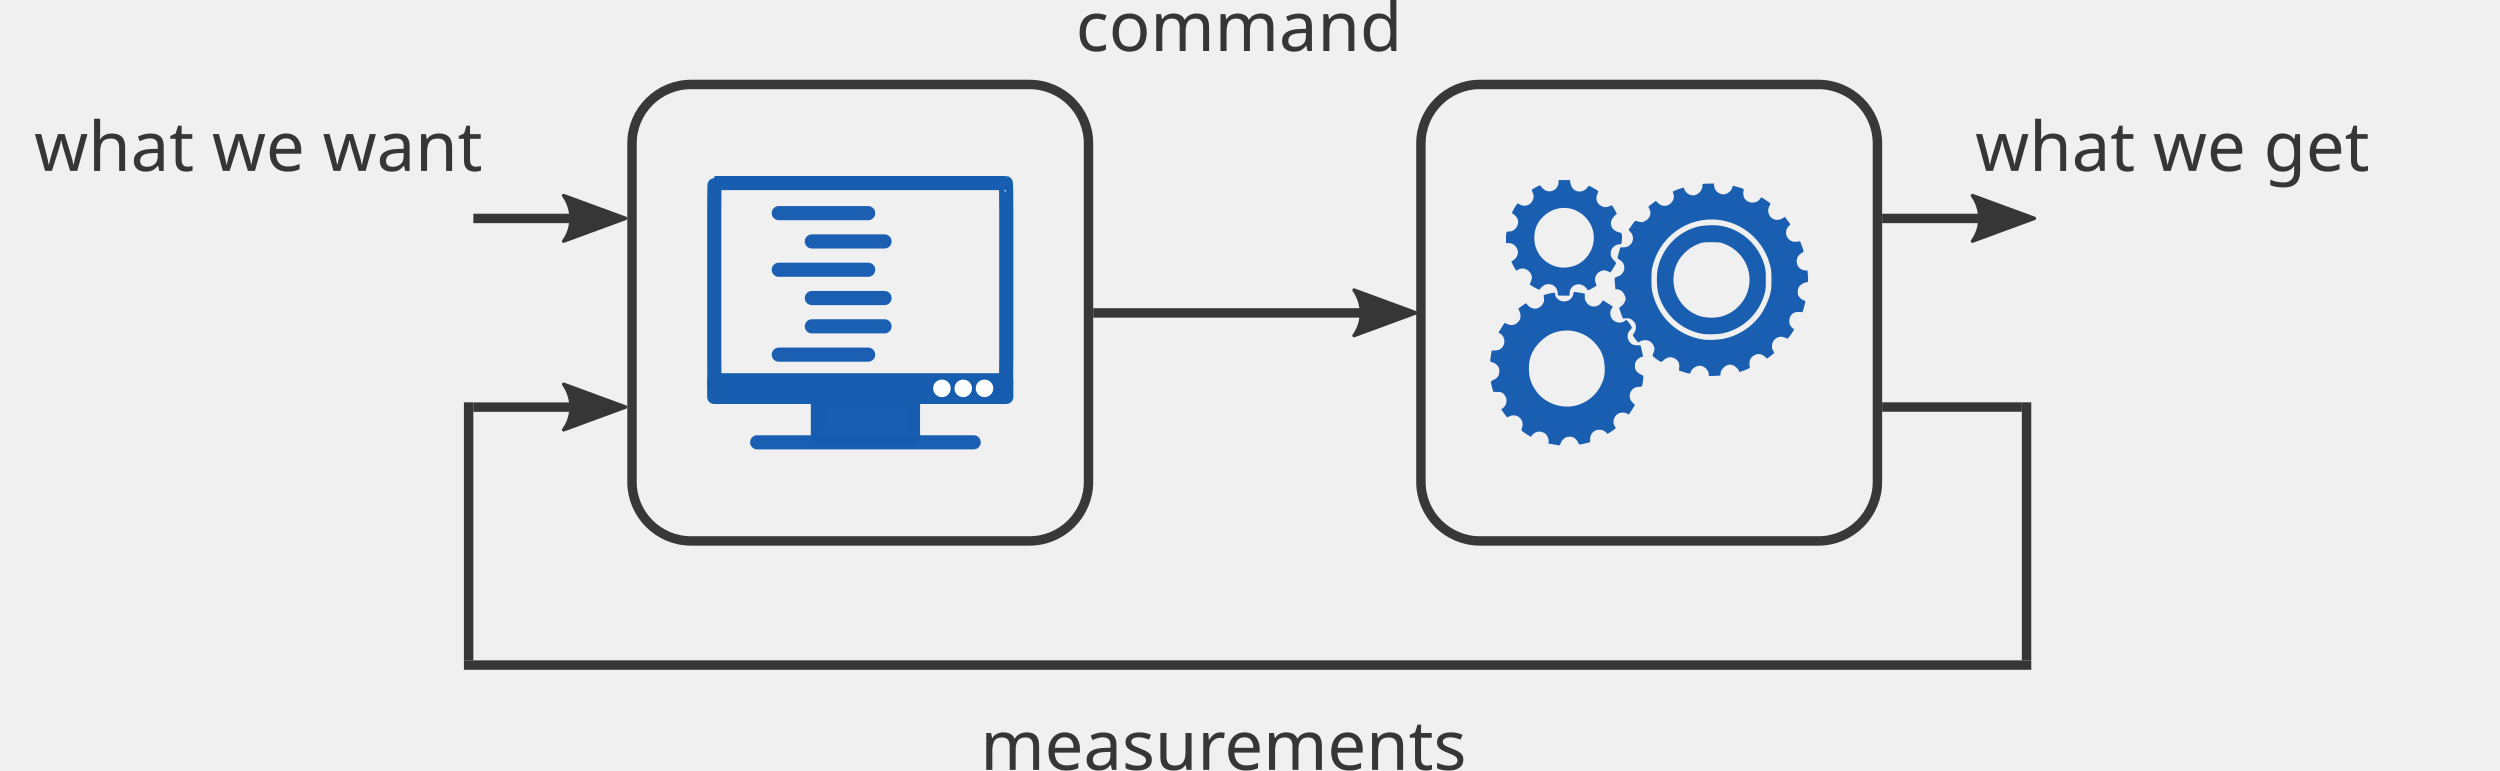
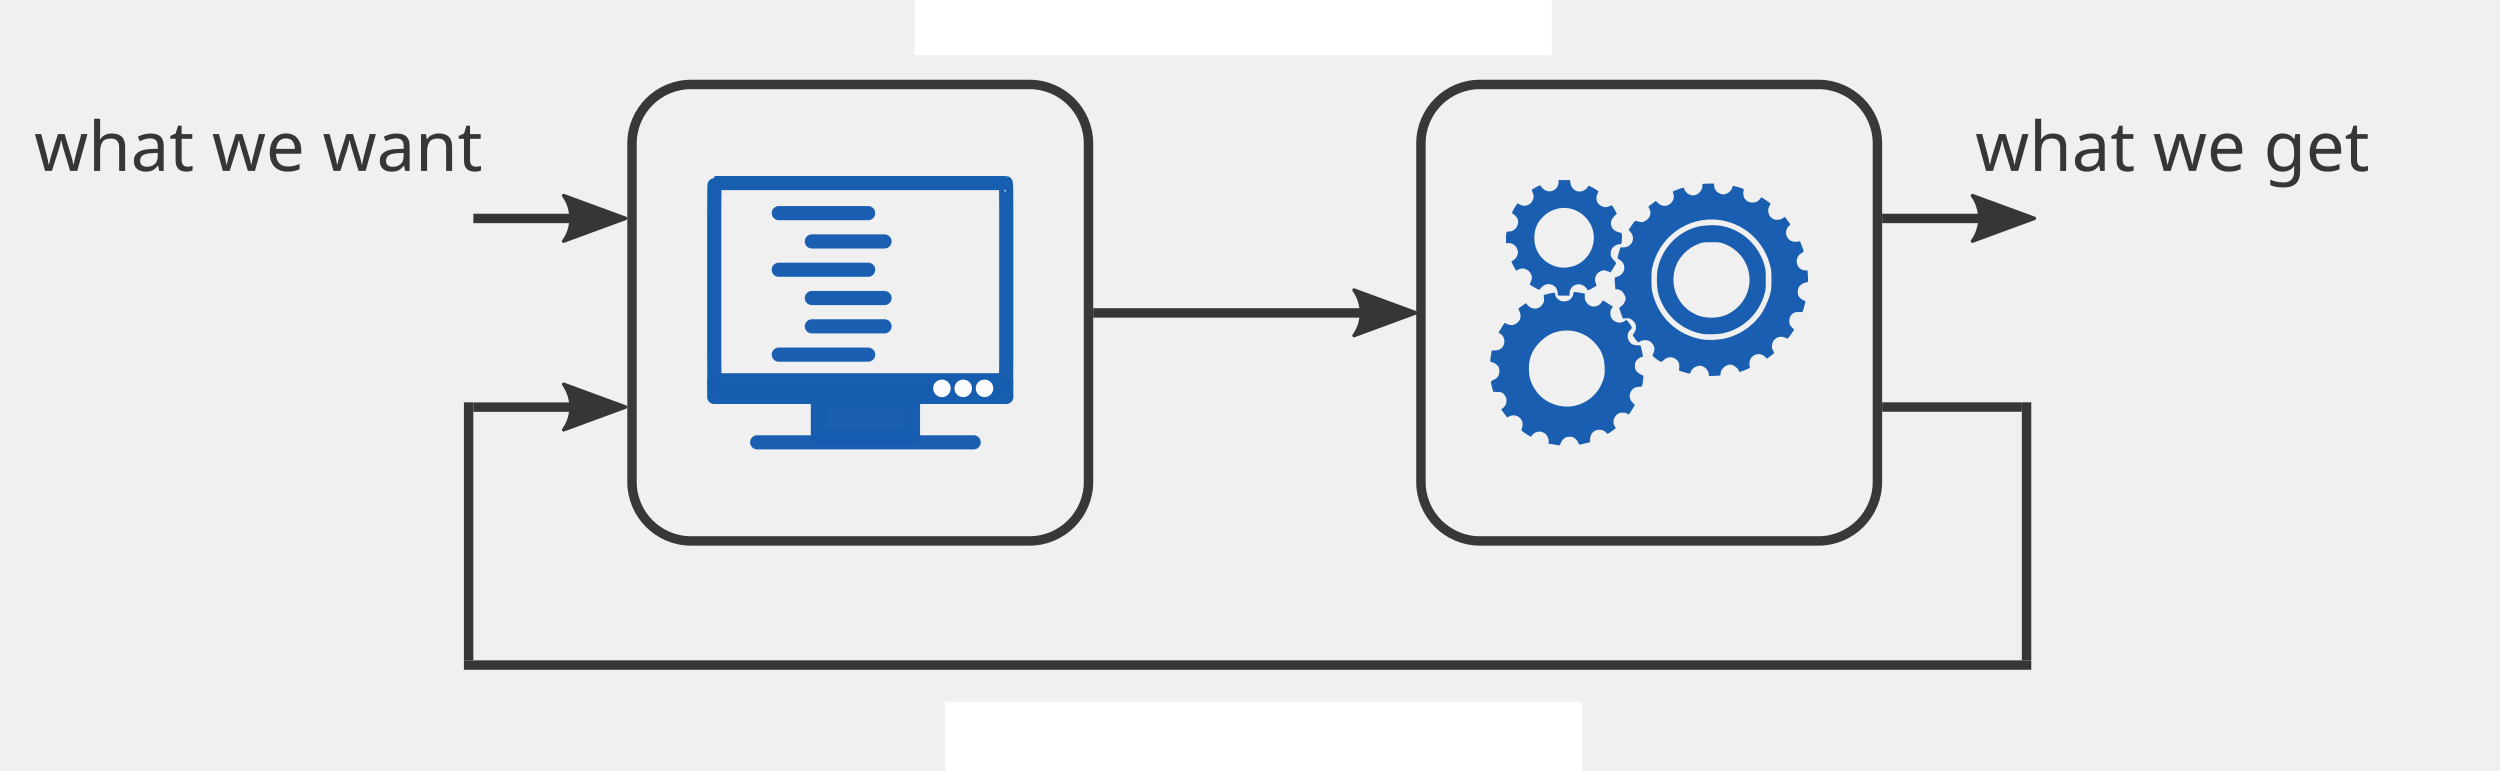
<svg xmlns="http://www.w3.org/2000/svg" width="530mm" height="163.299mm" viewBox="0 0 1877.953 578.62" id="svg8596" version="1.1">
  <defs id="defs8598">
    <marker style="overflow:visible" id="marker14286" refX="0" refY="0" orient="auto">
      <path transform="scale(-0.6,-0.6)" d="M 8.719,4.034 -2.207,0.016 8.719,-4.002 c -1.745,2.372 -1.735,5.617 -6e-7,8.035 z" style="fill:#363636;fill-opacity:1;fill-rule:evenodd;stroke:#363636;stroke-width:0.625;stroke-linejoin:round;stroke-opacity:1" id="path14288" />
    </marker>
    <marker orient="auto" refY="0" refX="0" id="marker13924" style="overflow:visible">
      <path id="path13926" style="fill:#363636;fill-opacity:1;fill-rule:evenodd;stroke:#363636;stroke-width:0.625;stroke-linejoin:round;stroke-opacity:1" d="M 8.719,4.034 -2.207,0.016 8.719,-4.002 c -1.745,2.372 -1.735,5.617 -6e-7,8.035 z" transform="scale(-0.6,-0.6)" />
    </marker>
    <marker style="overflow:visible" id="marker13236" refX="0" refY="0" orient="auto">
      <path transform="scale(-0.6,-0.6)" d="M 8.719,4.034 -2.207,0.016 8.719,-4.002 c -1.745,2.372 -1.735,5.617 -6e-7,8.035 z" style="fill:#363636;fill-opacity:1;fill-rule:evenodd;stroke:#363636;stroke-width:0.625;stroke-linejoin:round;stroke-opacity:1" id="path13238" />
    </marker>
    <marker orient="auto" refY="0" refX="0" id="marker13198" style="overflow:visible">
      <path id="path13200" style="fill:#363636;fill-opacity:1;fill-rule:evenodd;stroke:#363636;stroke-width:0.625;stroke-linejoin:round;stroke-opacity:1" d="M 8.719,4.034 -2.207,0.016 8.719,-4.002 c -1.745,2.372 -1.735,5.617 -6e-7,8.035 z" transform="scale(-0.6,-0.6)" />
    </marker>
    <marker orient="auto" refY="0" refX="0" id="marker9505" style="overflow:visible">
      <path id="path9507" style="fill:#363636;fill-opacity:1;fill-rule:evenodd;stroke:#363636;stroke-width:0.625;stroke-linejoin:round;stroke-opacity:1" d="M 8.719,4.034 -2.207,0.016 8.719,-4.002 c -1.745,2.372 -1.735,5.617 -6e-7,8.035 z" transform="scale(-0.6,-0.6)" />
    </marker>
    <marker style="overflow:visible" id="marker9865" refX="0" refY="0" orient="auto">
      <path transform="scale(-0.6,-0.6)" d="M 8.719,4.034 -2.207,0.016 8.719,-4.002 c -1.745,2.372 -1.735,5.617 -6e-7,8.035 z" style="fill:#363636;fill-opacity:1;fill-rule:evenodd;stroke:#363636;stroke-width:0.625;stroke-linejoin:round;stroke-opacity:1" id="path9867" />
    </marker>
  </defs>
  <g id="layer1" transform="translate(670.0077,-206.039)">
    <text id="text9962" y="334.462" x="813.754" style="font-style:normal;font-variant:normal;font-weight:normal;font-stretch:normal;font-size:51.631px;line-height:125%;font-family:motsera;-inkscape-font-specification:motsera;letter-spacing:0px;word-spacing:0px;fill:#363636;fill-opacity:1;stroke:none;stroke-width:1px;stroke-linecap:butt;stroke-linejoin:miter;stroke-opacity:1" xml:space="preserve">
      <tspan style="font-style:normal;font-variant:normal;font-weight:500;font-stretch:normal;font-family:Montserrat;-inkscape-font-specification:'Montserrat Medium';fill:#363636;fill-opacity:1;stroke:none;stroke-opacity:1" y="334.462" x="813.754" id="tspan9964">what we get</tspan>
    </text>
    <text xml:space="preserve" style="font-style:normal;font-variant:normal;font-weight:normal;font-stretch:normal;font-size:51.631px;line-height:125%;font-family:motsera;-inkscape-font-specification:motsera;letter-spacing:0px;word-spacing:0px;fill:#363636;fill-opacity:1;stroke:none;stroke-width:1px;stroke-linecap:butt;stroke-linejoin:miter;stroke-opacity:1" x="-644.317" y="334.462" id="text14435">
      <tspan id="tspan14437" x="-644.317" y="334.462" style="font-style:normal;font-variant:normal;font-weight:500;font-stretch:normal;font-family:Montserrat;-inkscape-font-specification:'Montserrat Medium';fill:#363636;fill-opacity:1;stroke:none;stroke-opacity:1">what we want</tspan>
    </text>
    <g id="g14535" transform="translate(32.23263,0)">
      <text id="text9947" y="244.349" x="105.896" style="font-style:normal;font-variant:normal;font-weight:normal;font-stretch:normal;font-size:51.631px;line-height:125%;font-family:motsera;-inkscape-font-specification:motsera;letter-spacing:0px;word-spacing:0px;fill:#363636;fill-opacity:1;stroke:none;stroke-width:1px;stroke-linecap:butt;stroke-linejoin:miter;stroke-opacity:1" xml:space="preserve">
        <tspan style="font-style:normal;font-variant:normal;font-weight:500;font-stretch:normal;font-family:Montserrat;-inkscape-font-specification:'Montserrat Medium';fill:#363636;fill-opacity:1;stroke:none;stroke-opacity:1" y="244.349" x="105.896" id="tspan9949">command</tspan>
      </text>
      <rect ry="44.375" y="269.477" x="365.134" height="342.913" width="342.913" id="rect8083" style="opacity:0.99;fill:#000000;fill-opacity:0;stroke:#363636;stroke-width:7.087;stroke-linecap:round;stroke-linejoin:round;stroke-miterlimit:4;stroke-dasharray:none;stroke-dashoffset:0;stroke-opacity:1" />
      <path id="path8085" d="m 118.968,441.096 233.003,0" style="fill:#363636;fill-opacity:1;fill-rule:evenodd;stroke:#363636;stroke-width:7.087;stroke-linecap:butt;stroke-linejoin:miter;stroke-miterlimit:4;stroke-dasharray:none;stroke-opacity:1;marker-end:url(#marker13236)" />
      <path style="fill:#363636;fill-opacity:1;fill-rule:evenodd;stroke:#363636;stroke-width:7.087;stroke-linecap:butt;stroke-linejoin:miter;stroke-miterlimit:4;stroke-dasharray:none;stroke-opacity:1;marker-end:url(#marker9865)" d="m 711.591,370.136 104.934,0" id="path9863" />
      <path id="path9977" d="m 467.461,540.365 c -0.239,-0.075 -1.81,-0.363 -3.492,-0.64 l -3.058,-0.504 0.169,-1.448 c 0.242,-2.076 -1.278,-5.237 -3.033,-6.308 -3.217,-1.962 -6.697,-1.528 -9.028,1.128 l -1.373,1.564 -3.551,-2.186 c -1.953,-1.202 -3.511,-2.446 -3.461,-2.763 0.05,-0.317 0.323,-1.367 0.608,-2.331 1.729,-5.854 -4.281,-10.836 -9.724,-8.061 l -1.612,0.822 -1.223,-1.581 c -0.673,-0.87 -1.678,-2.238 -2.234,-3.04 l -1.011,-1.459 1.418,-1.11 c 2.627,-2.056 3.369,-5.819 1.718,-8.721 -1.483,-2.607 -2.8,-3.315 -6.17,-3.315 l -2.943,0 -0.449,-1.737 c -0.247,-0.955 -0.631,-2.42 -0.853,-3.256 -0.731,-2.751 -0.562,-3.192 1.562,-4.065 2.926,-1.203 4.324,-3.272 4.324,-6.397 0,-1.846 -0.234,-2.811 -0.895,-3.697 -1.267,-1.697 -2.882,-2.811 -4.585,-3.161 -1.647,-0.339 -1.635,-0.254 -0.763,-5.798 l 0.461,-2.931 2.174,0 c 2.822,0 4.939,-1.036 6.291,-3.078 2.028,-3.064 1.136,-7.689 -1.837,-9.526 l -1.45,-0.896 1.329,-2.259 c 1.073,-1.824 2.159,-3.512 3.217,-5.002 0.054,-0.076 0.891,0.266 1.86,0.76 2.885,1.472 5.633,1.064 8.026,-1.191 0.681,-0.641 1.428,-1.655 1.662,-2.252 0.718,-1.839 0.498,-4.682 -0.493,-6.361 -0.507,-0.86 -0.865,-1.609 -0.796,-1.665 0.069,-0.056 1.374,-1.012 2.899,-2.124 l 2.772,-2.022 1.569,1.699 c 3.443,3.728 8.835,3.111 11.311,-1.294 0.829,-1.474 0.964,-2.201 0.765,-4.121 l -0.241,-2.331 2.19,-0.65 c 1.205,-0.358 3.144,-0.777 4.309,-0.931 2.021,-0.268 2.119,-0.233 2.121,0.752 0.005,2.85 3.256,5.587 6.641,5.59 3.524,0 6.14,-1.992 6.989,-5.328 l 0.479,-1.881 3.815,0.551 c 2.098,0.303 3.98,0.652 4.18,0.777 0.201,0.124 0.279,1.059 0.173,2.078 -0.142,1.363 0.073,2.367 0.812,3.804 2.519,4.892 8.745,5.172 11.904,0.534 l 0.913,-1.341 2.56,1.54 c 1.408,0.847 3.1,1.923 3.759,2.392 l 1.2,0.852 -0.967,1.358 c -1.329,1.866 -1.324,5.191 0.011,7.351 2.027,3.28 6.758,4.268 9.771,2.04 l 1.313,-0.97 1.43,1.698 c 0.786,0.934 1.763,2.314 2.17,3.066 0.737,1.363 0.734,1.374 -0.627,2.736 -2.396,2.396 -2.752,5.643 -0.944,8.616 1.289,2.12 3.259,3.123 6.14,3.124 l 2.46,0 0.904,3.853 c 1.096,4.669 1.101,4.83 0.145,4.832 -1.233,0 -3.524,1.619 -4.452,3.142 -1.22,2.001 -1.167,5.392 0.114,7.32 0.817,1.23 3.274,2.893 5.242,3.55 0.43,0.143 -0.231,6.283 -0.851,7.899 -0.136,0.355 -1,0.563 -2.336,0.563 -2.685,0 -4.928,1.327 -6.088,3.6 -1.561,3.06 -1.003,6.076 1.573,8.505 l 1.525,1.438 -1.199,2.07 c -0.66,1.138 -1.702,2.773 -2.317,3.633 l -1.117,1.563 -1.505,-0.83 c -1.879,-1.037 -5.178,-0.846 -6.856,0.396 -3.072,2.275 -4.032,6.217 -2.234,9.167 l 0.878,1.44 -0.988,0.834 c -0.544,0.459 -1.927,1.449 -3.073,2.201 l -2.085,1.367 -1.171,-1.092 c -1.75,-1.632 -2.845,-2.067 -5.203,-2.067 -3.924,0 -6.816,3.034 -6.82,7.157 l -0.002,2.164 -2.605,0.697 c -1.433,0.384 -3.327,0.812 -4.21,0.952 -1.512,0.24 -1.632,0.173 -2.072,-1.162 -0.485,-1.469 -2.14,-3.267 -3.784,-4.112 -1.329,-0.683 -4.291,-0.606 -5.751,0.148 -1.645,0.85 -3.492,3.105 -3.798,4.635 -0.237,1.186 -1.026,1.509 -2.528,1.036 z m 14.279,-29.739 c 7.862,-2.011 15.011,-7.74 18.435,-14.773 2.623,-5.388 3.249,-8.339 2.991,-14.102 -0.359,-8.004 -2.752,-13.473 -8.383,-19.155 -5.592,-5.642 -13.912,-8.797 -21.737,-8.242 -7.316,0.519 -12.959,3.085 -18.218,8.283 -6.008,5.939 -8.627,12.088 -8.596,20.19 0.026,6.927 1.475,11.336 5.67,17.253 6.316,8.908 18.879,13.348 29.838,10.545 z m 99.685,-23.241 c 0,-2.893 -2.798,-5.958 -5.988,-6.561 -2.907,-0.549 -7.027,2.039 -7.735,4.86 -0.329,1.313 -0.442,1.311 -4.978,-0.074 l -3.722,-1.136 0.194,-2.341 c 0.23,-2.773 -0.408,-4.559 -2.154,-6.027 -2.89,-2.432 -6.907,-2.221 -9.634,0.506 -1.735,1.735 -1.759,1.73 -6.024,-1.333 -1.716,-1.233 -2.403,-1.987 -2.219,-2.437 1.326,-3.232 1.558,-4.272 1.282,-5.745 -0.347,-1.851 -1.987,-3.985 -3.771,-4.908 -1.787,-0.924 -5.128,-0.808 -6.699,0.233 -0.716,0.474 -1.42,0.864 -1.564,0.865 -0.144,0 -1.202,-1.194 -2.351,-2.657 -1.428,-1.817 -1.964,-2.829 -1.692,-3.195 1.713,-2.309 2.09,-3.172 2.249,-5.147 0.209,-2.606 -0.841,-4.557 -3.381,-6.283 -1.251,-0.85 -1.926,-0.997 -3.942,-0.856 l -2.432,0.17 -1.366,-3.614 c -0.752,-1.988 -1.366,-3.884 -1.366,-4.213 0,-0.33 0.693,-1.008 1.539,-1.508 1.634,-0.964 3.21,-3.75 3.227,-5.706 0.015,-1.722 -1.794,-4.87 -3.419,-5.949 -0.811,-0.539 -2.101,-0.98 -2.867,-0.98 l -1.392,0 -0.281,-3.322 c -0.486,-5.754 -0.545,-5.545 1.716,-6.149 4.904,-1.312 6.945,-7.193 3.795,-10.937 -0.616,-0.732 -1.702,-1.632 -2.413,-1.999 -1.172,-0.606 -1.266,-0.812 -1.005,-2.201 0.158,-0.843 0.66,-2.74 1.116,-4.216 l 0.829,-2.683 2.345,0 c 6.195,0 9.362,-6.893 5.255,-11.44 l -1.477,-1.635 2.438,-3.564 c 1.853,-2.709 2.606,-3.491 3.136,-3.26 0.384,0.167 1.6,0.504 2.702,0.748 1.772,0.392 2.251,0.322 4.124,-0.607 3.663,-1.815 5.034,-5.713 3.244,-9.223 l -0.829,-1.626 2.852,-2.159 2.852,-2.159 1.527,1.527 c 2.904,2.904 6.916,3.006 9.69,0.245 2.093,-2.083 2.777,-4.532 1.943,-6.954 -0.55,-1.595 -0.539,-1.816 0.1,-2.15 0.919,-0.48 6.959,-2.647 7.38,-2.647 0.177,0 0.565,0.674 0.863,1.498 1.117,3.09 5.144,5.104 8.235,4.119 3.141,-1.001 5.61,-4.553 5.205,-7.486 -0.127,-0.92 0.019,-0.957 4.26,-1.076 l 4.392,-0.123 0.217,1.929 c 0.28,2.481 1.737,4.503 3.98,5.522 2.241,1.018 3.489,1.018 5.73,0 1.899,-0.862 3.405,-2.615 3.883,-4.518 0.161,-0.642 0.497,-1.167 0.747,-1.167 0.25,0 2.186,0.52 4.302,1.155 3.528,1.059 3.82,1.23 3.515,2.062 -0.619,1.688 -0.288,5.028 0.621,6.255 1.519,2.05 3.527,3.119 5.862,3.119 2.538,0 4.228,-0.792 5.699,-2.672 l 1.085,-1.387 2.752,1.819 c 4.779,3.159 4.527,2.809 3.371,4.679 -2.095,3.39 -0.694,8.222 2.876,9.916 2.117,1.005 5.233,0.726 7.152,-0.641 l 1.424,-1.014 1.051,1.271 c 0.578,0.699 1.535,1.979 2.126,2.844 l 1.075,1.573 -1.289,1.289 c -2.753,2.753 -2.655,7.264 0.216,9.972 1.686,1.591 3.635,2.102 6.42,1.684 l 1.911,-0.287 1.342,3.48 c 0.738,1.914 1.341,3.73 1.341,4.037 -4.2e-4,0.306 -0.727,0.947 -1.615,1.425 -6.109,3.288 -3.993,12.783 2.889,12.963 l 1.651,0.044 0.285,4.049 c 0.157,2.227 0.171,4.234 0.032,4.459 -0.139,0.225 -0.668,0.41 -1.176,0.41 -1.599,0 -4.413,1.664 -5.48,3.241 -1.233,1.821 -1.384,5.036 -0.332,7.069 0.744,1.438 2.461,2.837 4.113,3.351 0.895,0.278 0.983,0.5 0.732,1.839 -0.157,0.838 -0.662,2.74 -1.121,4.227 l -0.835,2.704 -2.333,-0.194 c -4.27,-0.354 -7.178,1.964 -7.569,6.033 -0.248,2.578 0.424,4.327 2.294,5.968 l 1.411,1.239 -2.324,3.426 c -1.278,1.884 -2.475,3.413 -2.659,3.398 -0.184,-0.015 -1.11,-0.378 -2.058,-0.805 -4.414,-1.993 -9.207,0.867 -9.679,5.775 -0.164,1.709 -0.01,2.525 0.712,3.748 0.507,0.859 0.922,1.727 0.922,1.929 0,0.202 -1.203,1.26 -2.672,2.353 l -2.672,1.986 -1.643,-1.484 c -2.763,-2.496 -6.303,-2.583 -9.164,-0.224 -2.275,1.875 -3.018,4.859 -2.048,8.222 0.13,0.449 -0.882,1.039 -3.508,2.045 -4.2,1.61 -4.776,1.706 -4.776,0.798 0,-1.283 -2.969,-3.993 -4.996,-4.561 -1.688,-0.473 -2.225,-0.446 -3.896,0.192 -2.893,1.105 -5.334,4.607 -4.918,7.055 0.121,0.71 -0.299,0.798 -4.316,0.91 l -4.45,0.124 0,-1.118 z m 13.191,-27.345 c 9.991,-2.6 18.822,-8.479 25.051,-16.678 2.998,-3.946 6.251,-10.725 7.629,-15.897 1.021,-3.831 1.154,-5.134 1.154,-11.278 0,-6.144 -0.133,-7.447 -1.154,-11.278 -4.267,-16.015 -16.663,-28.412 -32.533,-32.535 -24.27,-6.306 -48.766,8.148 -55.339,32.653 -0.995,3.709 -1.13,5.045 -1.13,11.16 0,6.115 0.135,7.451 1.13,11.16 4.759,17.739 18.566,30.359 36.756,33.596 4.961,0.883 13.105,0.484 18.435,-0.903 z m -17.533,-3.124 c -15.947,-2.649 -29.026,-14.243 -33.454,-29.658 -1.337,-4.655 -1.657,-14.147 -0.646,-19.138 3.101,-15.304 14.563,-27.583 29.565,-31.673 4.872,-1.328 13.425,-1.633 18.582,-0.663 15.249,2.87 27.726,14.368 32.066,29.55 0.859,3.006 0.993,4.466 0.993,10.854 0,6.387 -0.134,7.848 -0.993,10.854 -4.354,15.23 -16.731,26.611 -32.149,29.564 -2.914,0.558 -11.347,0.746 -13.963,0.311 z m 15.772,-13.738 c 4.225,-1.534 7.483,-3.612 10.692,-6.822 11.275,-11.275 11.275,-29.064 0,-40.339 -3.163,-3.163 -6.355,-5.215 -10.73,-6.899 -2.683,-1.033 -3.47,-1.127 -9.439,-1.127 -5.969,0 -6.757,0.094 -9.439,1.127 -4.489,1.728 -7.607,3.76 -11.036,7.192 -5.234,5.239 -8.066,12.202 -8.084,19.877 -0.03,12.321 7.848,23.276 19.533,27.165 5.504,1.831 13.177,1.76 18.503,-0.174 z m -124.766,-15.161 c -0.012,-0.059 -0.094,-0.943 -0.182,-1.962 -0.395,-4.567 -4.065,-7.293 -8.659,-6.431 -1.511,0.283 -4.249,2.459 -4.689,3.726 -0.186,0.535 -0.723,0.397 -2.997,-0.766 -1.524,-0.779 -3.212,-1.759 -3.753,-2.177 l -0.983,-0.76 0.934,-2.211 c 0.656,-1.553 0.851,-2.649 0.656,-3.684 -0.904,-4.784 -6.279,-7.53 -10.135,-5.179 l -1.394,0.85 -0.83,-1.177 c -1.395,-1.977 -3.242,-5.909 -2.84,-6.045 3.015,-1.019 5.222,-4.538 4.717,-7.524 -0.599,-3.546 -3.521,-6.059 -7.045,-6.059 l -1.852,0 0.006,-3.365 c 0.008,-4.971 0.163,-5.318 2.368,-5.318 4.778,0 8.293,-5.73 6.107,-9.955 -0.628,-1.214 -2.765,-3.262 -3.745,-3.589 -0.574,-0.191 0.674,-2.892 2.711,-5.865 l 1.251,-1.826 1.581,0.933 c 3.465,2.045 7.926,0.724 9.661,-2.861 1.126,-2.327 1.137,-3.972 0.04,-6.125 -0.535,-1.049 -0.711,-1.865 -0.467,-2.159 0.216,-0.26 1.696,-1.155 3.289,-1.988 2.811,-1.47 2.911,-1.489 3.397,-0.659 0.97,1.657 2.986,3.262 4.665,3.714 4.319,1.163 8.644,-2.187 8.644,-6.697 l 0,-1.562 4.286,0 4.286,0 0.281,2.119 c 0.702,5.29 5.648,8.044 10.24,5.702 0.93,-0.475 2.039,-1.452 2.464,-2.171 0.425,-0.719 0.947,-1.308 1.161,-1.308 0.519,0 5.033,2.436 6.268,3.384 l 0.983,0.753 -0.934,2.211 c -1.507,3.567 -0.272,7.13 3.059,8.83 2.163,1.103 4.156,1.126 6.228,0.069 1.848,-0.942 1.739,-1.024 3.917,2.928 l 1.523,2.763 -1.864,1.795 c -4.693,4.52 -2.691,11.006 3.772,12.219 1.374,0.258 1.609,0.488 1.859,1.824 0.158,0.841 0.153,2.776 -0.01,4.301 -0.29,2.704 -0.327,2.771 -1.563,2.771 -3.029,0 -6.151,2.537 -6.696,5.44 -0.501,2.671 0.157,4.601 2.253,6.613 2.18,2.092 2.23,1.677 -0.782,6.465 l -1.681,2.671 -2.097,-0.886 c -2.445,-1.033 -4.37,-0.84 -6.622,0.664 -2.728,1.822 -3.774,5.759 -2.291,8.627 0.378,0.732 0.525,1.486 0.326,1.675 -0.199,0.19 -1.705,1.077 -3.346,1.973 -2.841,1.55 -3.005,1.589 -3.444,0.8 -0.9,-1.618 -2.786,-3.145 -4.529,-3.668 -4.427,-1.326 -8.797,1.907 -8.797,6.508 l 0,1.758 -4.342,0 c -2.388,0 -4.351,-0.049 -4.363,-0.109 z m 11.585,-22.082 c 8.873,-2.741 15.355,-11.7 15.355,-21.224 0,-6.027 -2.21,-11.321 -6.569,-15.738 -8.698,-8.813 -22.144,-9.027 -31.187,-0.496 -4.776,4.505 -6.961,9.612 -6.961,16.267 0,10.012 6.129,18.28 15.847,21.378 4.159,1.326 8.827,1.261 13.517,-0.187 z" style="fill:#185daf;fill-opacity:0.992" />
      <path style="fill:#363636;fill-opacity:1;fill-rule:evenodd;stroke:#363636;stroke-width:7.087;stroke-linecap:butt;stroke-linejoin:miter;stroke-miterlimit:4;stroke-dasharray:none;stroke-opacity:1;marker-end:url(#marker9505)" d="m -346.68,370.136 104.934,0" id="path13130" />
      <g transform="translate(-2.337974,0)" id="g13858">
        <rect ry="44.375" y="269.477" x="-225.151" height="342.913" width="342.913" id="rect13128" style="opacity:0.99;fill:#000000;fill-opacity:0;stroke:#363636;stroke-width:7.087;stroke-linecap:round;stroke-linejoin:round;stroke-miterlimit:4;stroke-dasharray:none;stroke-dashoffset:0;stroke-opacity:1" />
        <g id="g13178" transform="translate(150.9062,-358.7892)">
          <rect rx="0.357" ry="20" y="702.362" x="-314.286" height="151.429" width="219.37" id="rect13136" style="opacity:1;fill:none;fill-opacity:1;stroke:#175daf;stroke-width:10.63;stroke-linecap:round;stroke-linejoin:round;stroke-miterlimit:4;stroke-dasharray:none;stroke-dashoffset:0;stroke-opacity:0.992" />
          <rect rx="0" ry="0" y="855.219" x="-236.429" height="37.878" width="71.429" id="rect13138" style="opacity:1;fill:#165cb0;fill-opacity:0.984;stroke:#175daf;stroke-width:10.63;stroke-linecap:round;stroke-linejoin:round;stroke-miterlimit:4;stroke-dasharray:none;stroke-dashoffset:0;stroke-opacity:0.992" />
          <path id="path13140" d="m -282.032,897.083 162.635,0" style="opacity:1;fill:none;fill-rule:evenodd;stroke:#165bb0;stroke-width:10.63;stroke-linecap:round;stroke-linejoin:round;stroke-miterlimit:4;stroke-dasharray:none;stroke-opacity:0.976" />
          <g style="opacity:1" transform="translate(20,-0.1561006)" id="g13162">
            <path id="path13142" d="m -285.804,725.083 67.145,0" style="fill:none;fill-rule:evenodd;stroke:#165bb0;stroke-width:10.63;stroke-linecap:round;stroke-linejoin:round;stroke-miterlimit:4;stroke-dasharray:none;stroke-opacity:0.976" />
            <path style="fill:none;fill-rule:evenodd;stroke:#165bb0;stroke-width:10.63;stroke-linecap:round;stroke-linejoin:round;stroke-miterlimit:4;stroke-dasharray:none;stroke-opacity:0.976" d="m -260.953,746.343 54.58,0" id="path13144" />
            <path style="fill:none;fill-rule:evenodd;stroke:#165bb0;stroke-width:10.63;stroke-linecap:round;stroke-linejoin:round;stroke-miterlimit:4;stroke-dasharray:none;stroke-opacity:0.976" d="m -260.953,788.862 54.58,0" id="path13152" />
            <path style="fill:none;fill-rule:evenodd;stroke:#165bb0;stroke-width:10.63;stroke-linecap:round;stroke-linejoin:round;stroke-miterlimit:4;stroke-dasharray:none;stroke-opacity:0.976" d="m -285.804,767.603 67.145,0" id="path13156" />
            <path id="path13158" d="m -260.953,810.122 54.58,0" style="fill:none;fill-rule:evenodd;stroke:#165bb0;stroke-width:10.63;stroke-linecap:round;stroke-linejoin:round;stroke-miterlimit:4;stroke-dasharray:none;stroke-opacity:0.976" />
            <path id="path13160" d="m -285.804,831.382 67.145,0" style="fill:none;fill-rule:evenodd;stroke:#165bb0;stroke-width:10.63;stroke-linecap:round;stroke-linejoin:round;stroke-miterlimit:4;stroke-dasharray:none;stroke-opacity:0.976" />
          </g>
          <rect style="opacity:1;fill:#165cb0;fill-opacity:0.984;stroke:#175daf;stroke-width:10.63;stroke-linecap:round;stroke-linejoin:round;stroke-miterlimit:4;stroke-dasharray:none;stroke-dashoffset:0;stroke-opacity:0.992" id="rect13170" width="219.37" height="12.521" x="-314.286" y="850.484" ry="6.261" rx="0" />
          <circle r="6.594" cy="856.554" cx="-111.253" id="path13172" style="opacity:1;fill:#ffffff;fill-opacity:0.984;stroke:none;stroke-width:10.63;stroke-linecap:round;stroke-linejoin:round;stroke-miterlimit:4;stroke-dasharray:none;stroke-dashoffset:0;stroke-opacity:0.976" />
          <circle style="opacity:1;fill:#ffffff;fill-opacity:0.984;stroke:none;stroke-width:10.63;stroke-linecap:round;stroke-linejoin:round;stroke-miterlimit:4;stroke-dasharray:none;stroke-dashoffset:0;stroke-opacity:0.976" id="circle13174" cx="-127.253" cy="856.554" r="6.594" />
          <circle r="6.594" cy="856.554" cx="-143.253" id="circle13176" style="opacity:1;fill:#ffffff;fill-opacity:0.984;stroke:none;stroke-width:10.63;stroke-linecap:round;stroke-linejoin:round;stroke-miterlimit:4;stroke-dasharray:none;stroke-dashoffset:0;stroke-opacity:0.976" />
        </g>
      </g>
      <path id="path13920" d="m 711.591,511.8 104.934,0" style="fill:#363636;fill-opacity:1;fill-rule:evenodd;stroke:#363636;stroke-width:7.087;stroke-linecap:butt;stroke-linejoin:miter;stroke-miterlimit:4;stroke-dasharray:none;stroke-opacity:1" />
      <path id="path13922" d="m -346.68,511.868 104.934,0" style="fill:#363636;fill-opacity:1;fill-rule:evenodd;stroke:#363636;stroke-width:7.087;stroke-linecap:butt;stroke-linejoin:miter;stroke-miterlimit:4;stroke-dasharray:none;stroke-opacity:1;marker-end:url(#marker14286)" />
      <g transform="translate(0,-21.20194)" id="g14412">
        <path id="path14282" d="m 820.069,529.458 0,193.828" style="fill:#363636;fill-opacity:1;fill-rule:evenodd;stroke:#363636;stroke-width:7.087;stroke-linecap:butt;stroke-linejoin:miter;stroke-miterlimit:4;stroke-dasharray:none;stroke-opacity:1" />
        <path style="fill:#363636;fill-opacity:1;fill-rule:evenodd;stroke:#363636;stroke-width:7.087;stroke-linecap:butt;stroke-linejoin:miter;stroke-miterlimit:4;stroke-dasharray:none;stroke-opacity:1" d="m -350.224,529.458 0,193.828" id="path14284" />
        <path id="path14344" d="m 823.612,726.829 -1177.379,0" style="fill:#363636;fill-opacity:1;fill-rule:evenodd;stroke:#363636;stroke-width:7.087;stroke-linecap:butt;stroke-linejoin:miter;stroke-miterlimit:4;stroke-dasharray:none;stroke-opacity:1" />
      </g>
      <text xml:space="preserve" style="font-style:normal;font-variant:normal;font-weight:normal;font-stretch:normal;font-size:51.631px;line-height:125%;font-family:motsera;-inkscape-font-specification:motsera;letter-spacing:0px;word-spacing:0px;fill:#363636;fill-opacity:1;stroke:none;stroke-width:1px;stroke-linecap:butt;stroke-linejoin:miter;stroke-opacity:1" x="34.236" y="784.349" id="text14439">
        <tspan id="tspan14441" x="34.236" y="784.349" style="font-style:normal;font-variant:normal;font-weight:500;font-stretch:normal;font-family:Montserrat;-inkscape-font-specification:'Montserrat Medium';fill:#363636;fill-opacity:1;stroke:none;stroke-opacity:1">measurements</tspan>
      </text>
    </g>
+     <rect style="opacity:1;fill:#ffffff;fill-opacity:1;stroke:none;stroke-width:7.087;stroke-linecap:round;stroke-linejoin:round;stroke-miterlimit:4;stroke-dasharray:none;stroke-dashoffset:0;stroke-opacity:1" id="rect18461" width="478.571" height="214.286" x="17.135" y="33.23" />
+     <rect y="733.23" x="39.992" height="214.286" width="478.571" id="rect18463" style="opacity:1;fill:#ffffff;fill-opacity:1;stroke:none;stroke-width:7.087;stroke-linecap:round;stroke-linejoin:round;stroke-miterlimit:4;stroke-dasharray:none;stroke-dashoffset:0;stroke-opacity:1" />
  </g>
</svg>
